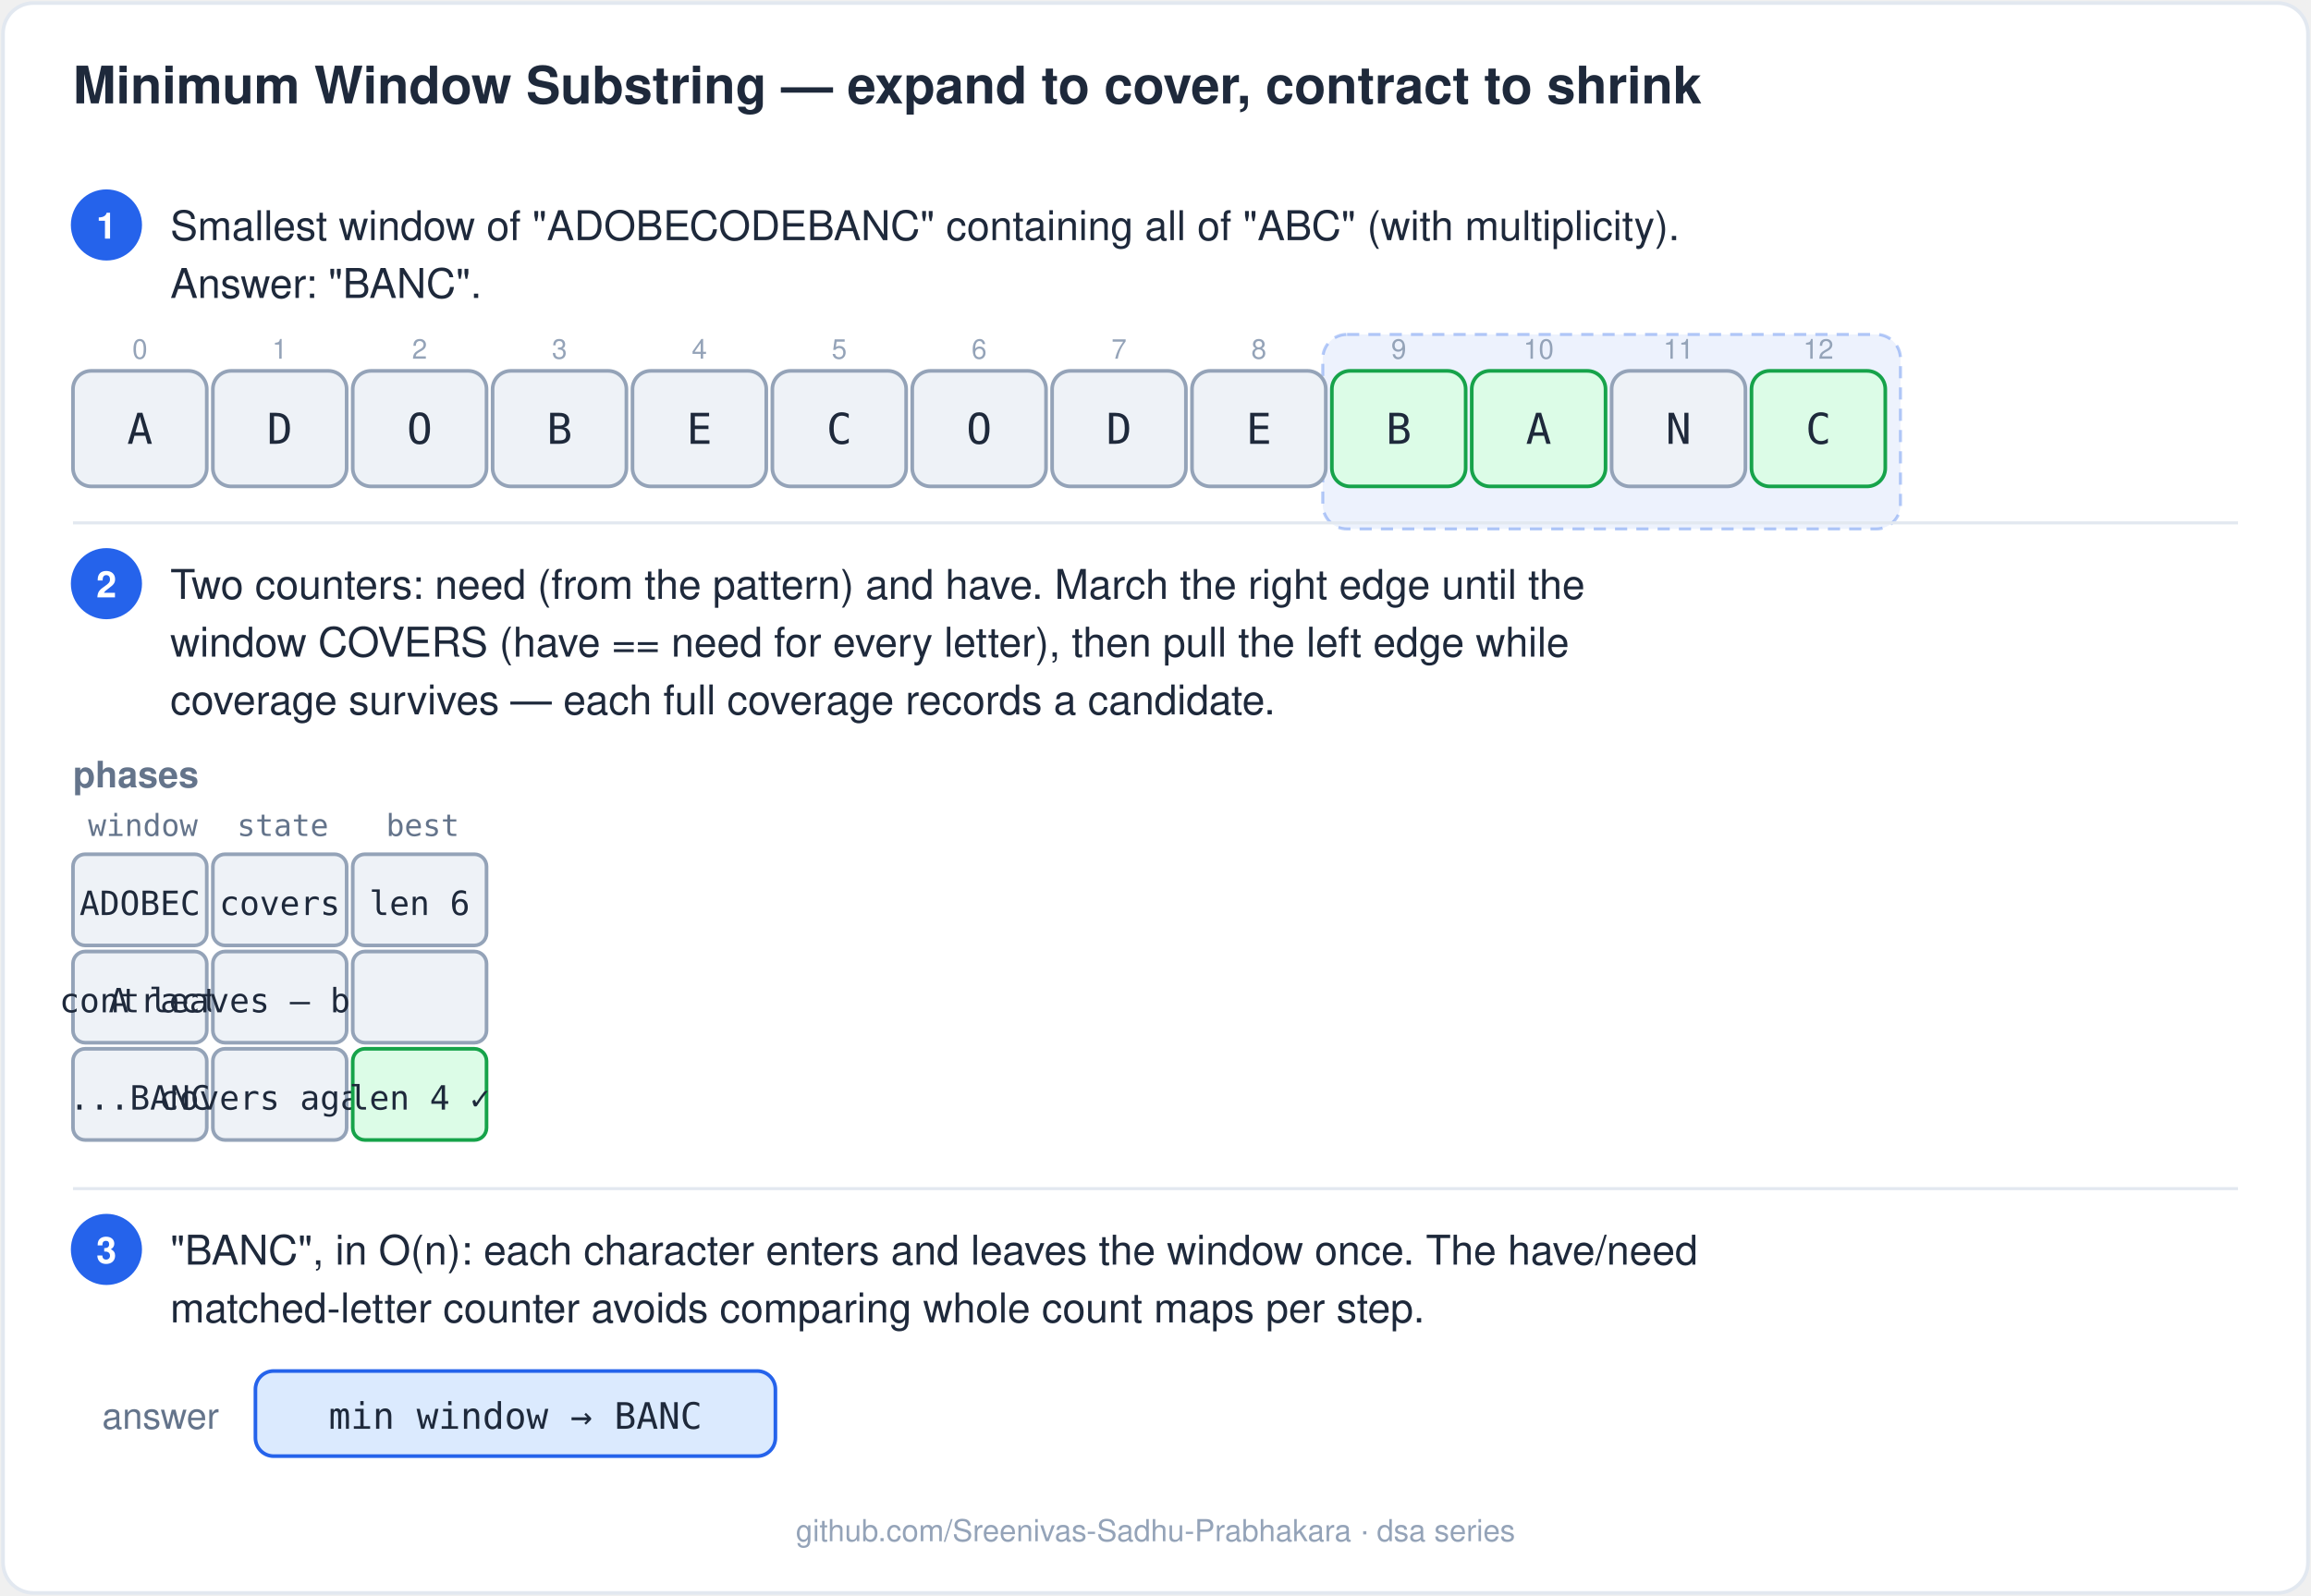
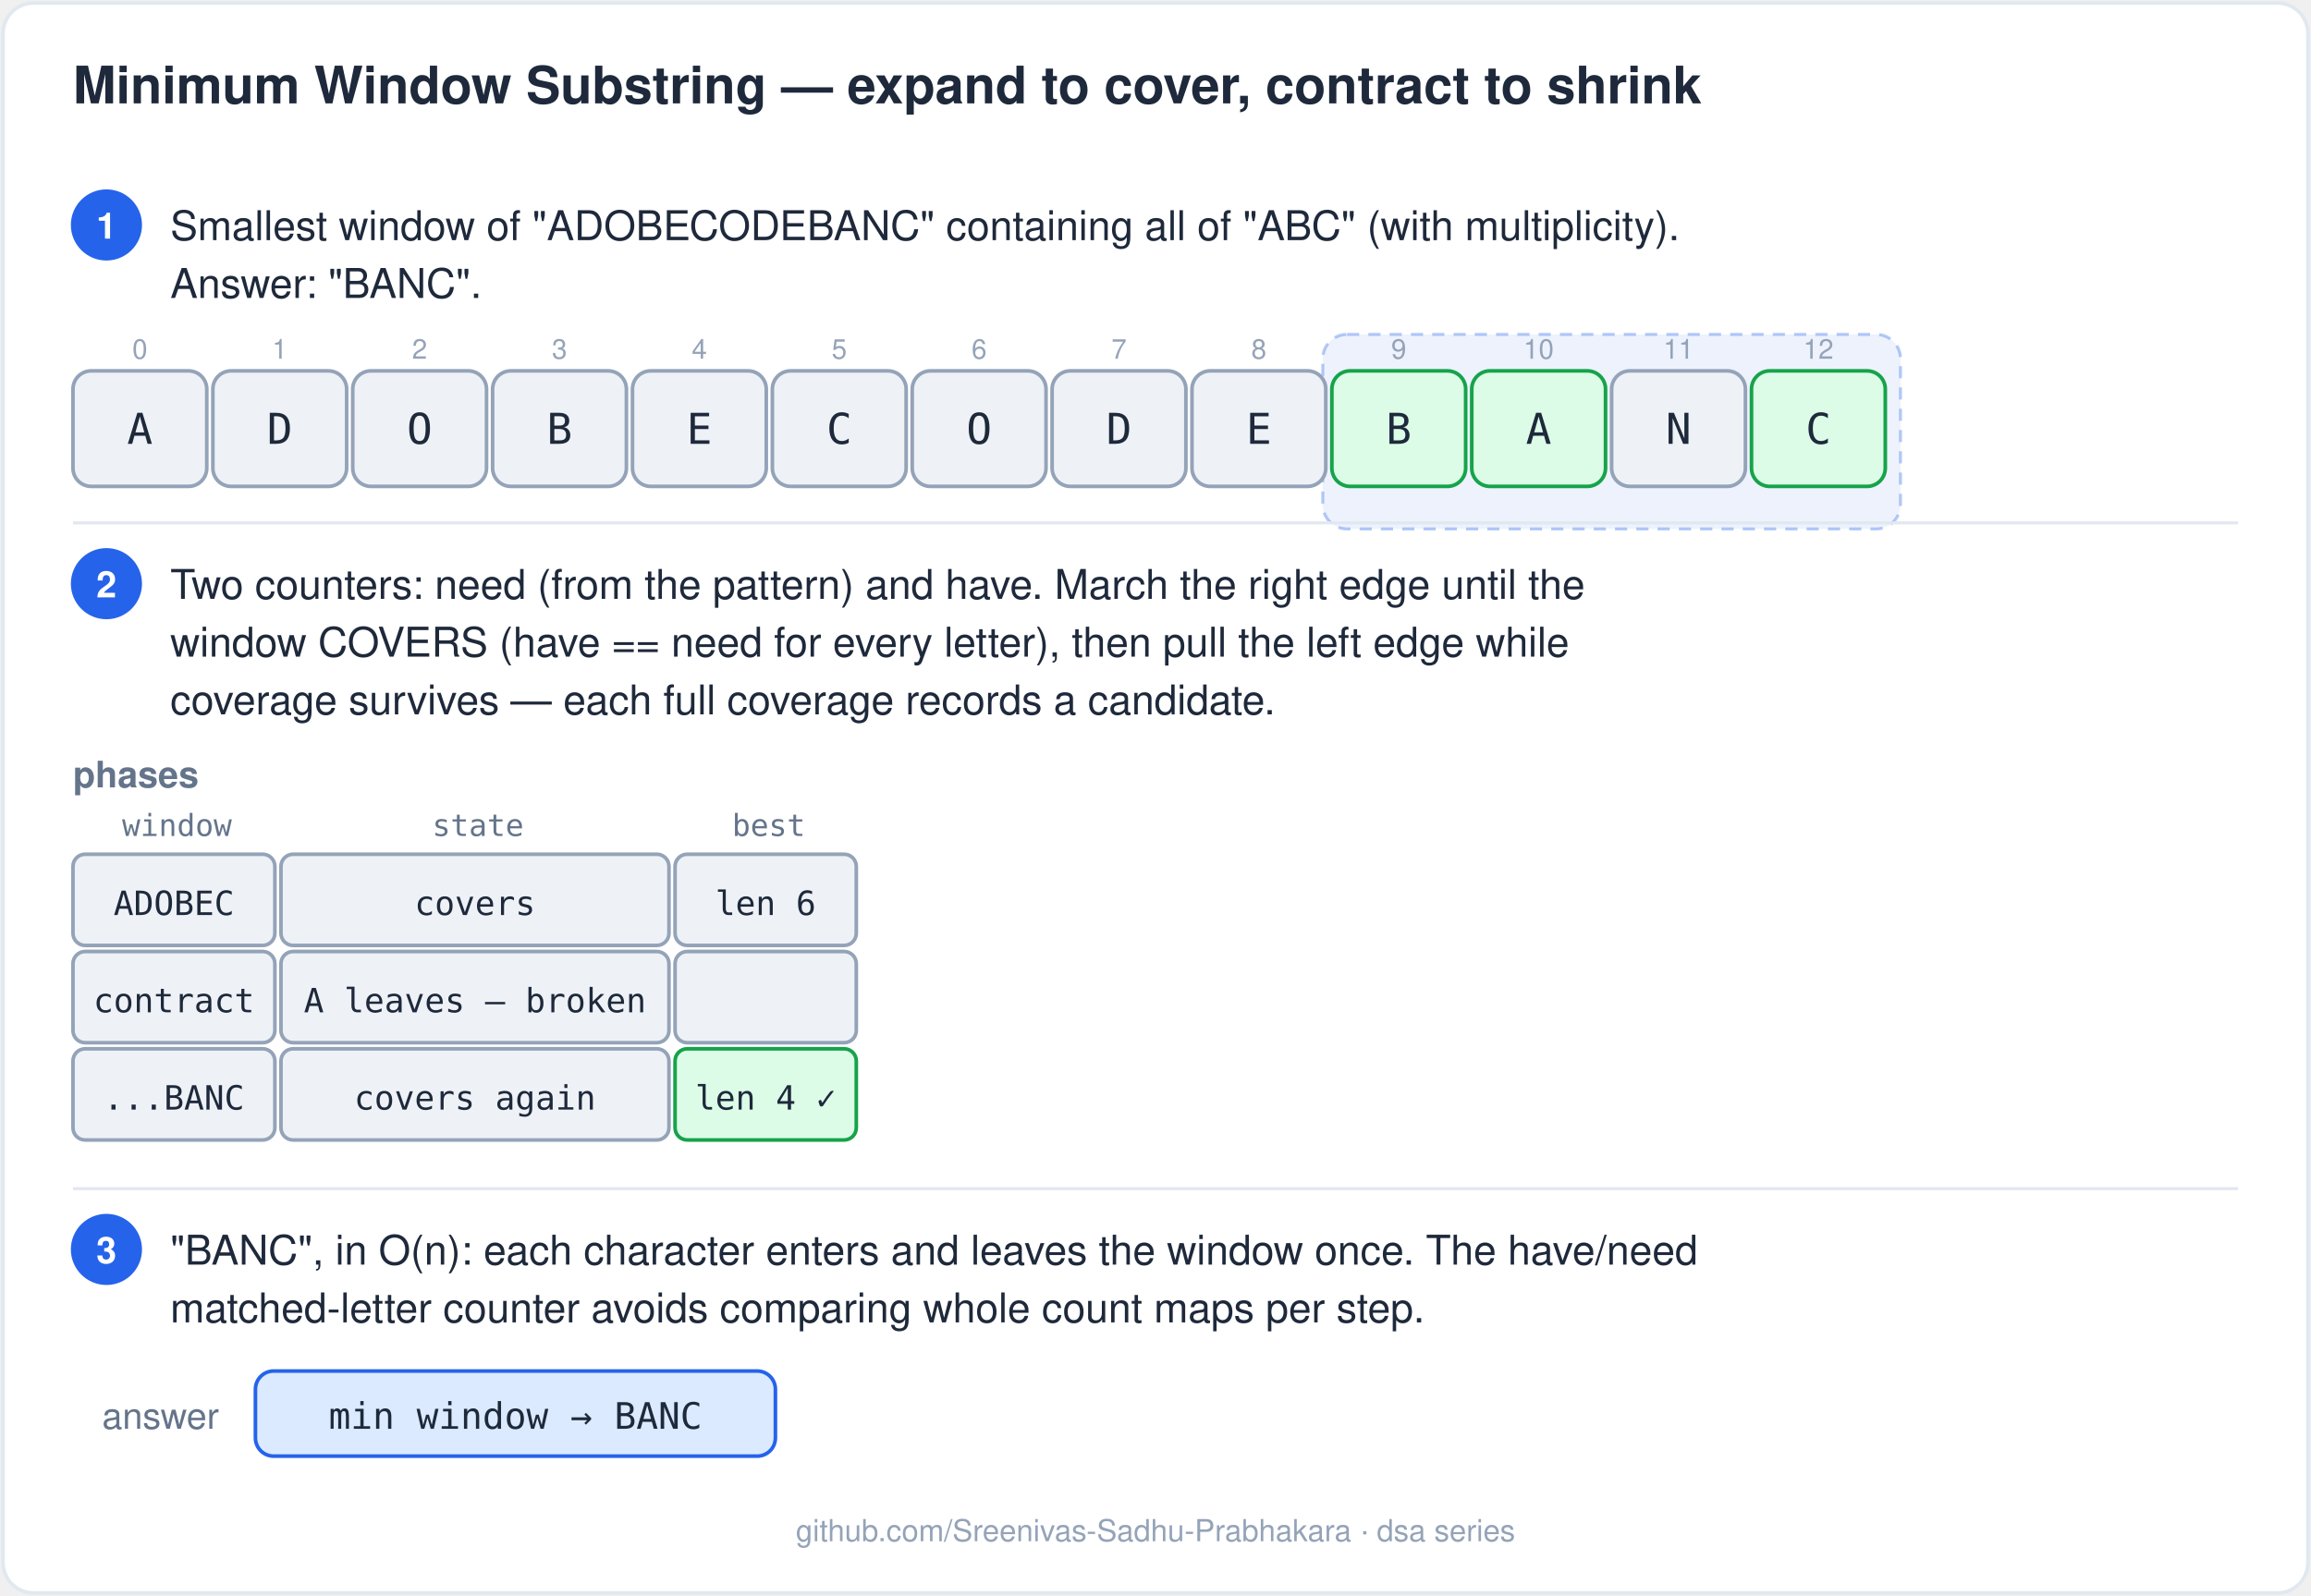
<svg xmlns="http://www.w3.org/2000/svg" width="760" height="525" viewBox="0 0 760 525" role="img" aria-label="Step-by-step visual walkthrough">
  <defs>
    <marker id="arr" markerWidth="8" markerHeight="8" refX="6" refY="3" orient="auto">
      <path d="M0,0 L7,3 L0,6 z" fill="context-stroke" />
    </marker>
  </defs>
  <rect x="1.0" y="1.0" width="758.0" height="523.0" rx="10" fill="#ffffff" stroke="#e2e8f0" stroke-width="1.2" />
  <text x="24.0" y="34.0" font-family="-apple-system,Segoe UI,Helvetica,Arial,sans-serif" font-size="17" fill="#1e293b" text-anchor="start" font-weight="600">Minimum Window Substring — expand to cover, contract to shrink</text>
  <circle cx="35.0" cy="74.0" r="11" fill="#2563eb" stroke="#2563eb" stroke-width="1.4" />
  <text x="35.0" y="78.5" font-family="-apple-system,Segoe UI,Helvetica,Arial,sans-serif" font-size="12" fill="#ffffff" text-anchor="middle" font-weight="600">1</text>
  <text x="56.0" y="79.0" font-family="-apple-system,Segoe UI,Helvetica,Arial,sans-serif" font-size="13.5" fill="#1e293b" text-anchor="start">Smallest window of "ADOBECODEBANC" containing all of "ABC" (with multiplicity).</text>
  <text x="56.0" y="98.0" font-family="-apple-system,Segoe UI,Helvetica,Arial,sans-serif" font-size="13.5" fill="#1e293b" text-anchor="start">Answer: "BANC".</text>
  <rect x="435.0" y="110.0" width="190.0" height="64.0" rx="8" fill="#2563eb14" stroke="#2563eb55" stroke-width="1" stroke-dasharray="4 3" />
  <rect x="24.0" y="122.0" width="44.0" height="38.0" rx="6" fill="#eef2f7" stroke="#94a3b8" stroke-width="1.2" />
  <text x="46.0" y="146.0" font-family="ui-monospace,Menlo,monospace" font-size="14" fill="#1e293b" text-anchor="middle">A</text>
  <text x="46.0" y="118.0" font-family="-apple-system,Segoe UI,Helvetica,Arial,sans-serif" font-size="9" fill="#94a3b8" text-anchor="middle">0</text>
  <rect x="70.0" y="122.0" width="44.0" height="38.0" rx="6" fill="#eef2f7" stroke="#94a3b8" stroke-width="1.2" />
  <text x="92.0" y="146.0" font-family="ui-monospace,Menlo,monospace" font-size="14" fill="#1e293b" text-anchor="middle">D</text>
  <text x="92.0" y="118.0" font-family="-apple-system,Segoe UI,Helvetica,Arial,sans-serif" font-size="9" fill="#94a3b8" text-anchor="middle">1</text>
  <rect x="116.0" y="122.0" width="44.0" height="38.0" rx="6" fill="#eef2f7" stroke="#94a3b8" stroke-width="1.2" />
  <text x="138.0" y="146.0" font-family="ui-monospace,Menlo,monospace" font-size="14" fill="#1e293b" text-anchor="middle">O</text>
  <text x="138.0" y="118.0" font-family="-apple-system,Segoe UI,Helvetica,Arial,sans-serif" font-size="9" fill="#94a3b8" text-anchor="middle">2</text>
  <rect x="162.0" y="122.0" width="44.0" height="38.0" rx="6" fill="#eef2f7" stroke="#94a3b8" stroke-width="1.2" />
  <text x="184.0" y="146.0" font-family="ui-monospace,Menlo,monospace" font-size="14" fill="#1e293b" text-anchor="middle">B</text>
  <text x="184.0" y="118.0" font-family="-apple-system,Segoe UI,Helvetica,Arial,sans-serif" font-size="9" fill="#94a3b8" text-anchor="middle">3</text>
  <rect x="208.0" y="122.0" width="44.0" height="38.0" rx="6" fill="#eef2f7" stroke="#94a3b8" stroke-width="1.2" />
  <text x="230.0" y="146.0" font-family="ui-monospace,Menlo,monospace" font-size="14" fill="#1e293b" text-anchor="middle">E</text>
  <text x="230.0" y="118.0" font-family="-apple-system,Segoe UI,Helvetica,Arial,sans-serif" font-size="9" fill="#94a3b8" text-anchor="middle">4</text>
  <rect x="254.0" y="122.0" width="44.0" height="38.0" rx="6" fill="#eef2f7" stroke="#94a3b8" stroke-width="1.2" />
  <text x="276.0" y="146.0" font-family="ui-monospace,Menlo,monospace" font-size="14" fill="#1e293b" text-anchor="middle">C</text>
  <text x="276.0" y="118.0" font-family="-apple-system,Segoe UI,Helvetica,Arial,sans-serif" font-size="9" fill="#94a3b8" text-anchor="middle">5</text>
  <rect x="300.0" y="122.0" width="44.0" height="38.0" rx="6" fill="#eef2f7" stroke="#94a3b8" stroke-width="1.2" />
  <text x="322.0" y="146.0" font-family="ui-monospace,Menlo,monospace" font-size="14" fill="#1e293b" text-anchor="middle">O</text>
  <text x="322.0" y="118.0" font-family="-apple-system,Segoe UI,Helvetica,Arial,sans-serif" font-size="9" fill="#94a3b8" text-anchor="middle">6</text>
  <rect x="346.0" y="122.0" width="44.0" height="38.0" rx="6" fill="#eef2f7" stroke="#94a3b8" stroke-width="1.2" />
  <text x="368.0" y="146.0" font-family="ui-monospace,Menlo,monospace" font-size="14" fill="#1e293b" text-anchor="middle">D</text>
  <text x="368.0" y="118.0" font-family="-apple-system,Segoe UI,Helvetica,Arial,sans-serif" font-size="9" fill="#94a3b8" text-anchor="middle">7</text>
  <rect x="392.0" y="122.0" width="44.0" height="38.0" rx="6" fill="#eef2f7" stroke="#94a3b8" stroke-width="1.2" />
  <text x="414.0" y="146.0" font-family="ui-monospace,Menlo,monospace" font-size="14" fill="#1e293b" text-anchor="middle">E</text>
  <text x="414.0" y="118.0" font-family="-apple-system,Segoe UI,Helvetica,Arial,sans-serif" font-size="9" fill="#94a3b8" text-anchor="middle">8</text>
  <rect x="438.0" y="122.0" width="44.0" height="38.0" rx="6" fill="#dcfce7" stroke="#16a34a" stroke-width="1.2" />
  <text x="460.0" y="146.0" font-family="ui-monospace,Menlo,monospace" font-size="14" fill="#1e293b" text-anchor="middle">B</text>
  <text x="460.0" y="118.0" font-family="-apple-system,Segoe UI,Helvetica,Arial,sans-serif" font-size="9" fill="#94a3b8" text-anchor="middle">9</text>
  <rect x="484.0" y="122.0" width="44.0" height="38.0" rx="6" fill="#dcfce7" stroke="#16a34a" stroke-width="1.2" />
  <text x="506.0" y="146.0" font-family="ui-monospace,Menlo,monospace" font-size="14" fill="#1e293b" text-anchor="middle">A</text>
  <text x="506.0" y="118.0" font-family="-apple-system,Segoe UI,Helvetica,Arial,sans-serif" font-size="9" fill="#94a3b8" text-anchor="middle">10</text>
  <rect x="530.0" y="122.0" width="44.0" height="38.0" rx="6" fill="#eef2f7" stroke="#94a3b8" stroke-width="1.2" />
  <text x="552.0" y="146.0" font-family="ui-monospace,Menlo,monospace" font-size="14" fill="#1e293b" text-anchor="middle">N</text>
  <text x="552.0" y="118.0" font-family="-apple-system,Segoe UI,Helvetica,Arial,sans-serif" font-size="9" fill="#94a3b8" text-anchor="middle">11</text>
  <rect x="576.0" y="122.0" width="44.0" height="38.0" rx="6" fill="#dcfce7" stroke="#16a34a" stroke-width="1.2" />
  <text x="598.0" y="146.0" font-family="ui-monospace,Menlo,monospace" font-size="14" fill="#1e293b" text-anchor="middle">C</text>
  <text x="598.0" y="118.0" font-family="-apple-system,Segoe UI,Helvetica,Arial,sans-serif" font-size="9" fill="#94a3b8" text-anchor="middle">12</text>
  <line x1="24.0" y1="172.0" x2="736.0" y2="172.0" stroke="#e2e8f0" stroke-width="1" />
  <circle cx="35.0" cy="192.0" r="11" fill="#2563eb" stroke="#2563eb" stroke-width="1.4" />
  <text x="35.0" y="196.5" font-family="-apple-system,Segoe UI,Helvetica,Arial,sans-serif" font-size="12" fill="#ffffff" text-anchor="middle" font-weight="600">2</text>
  <text x="56.0" y="197.0" font-family="-apple-system,Segoe UI,Helvetica,Arial,sans-serif" font-size="13.5" fill="#1e293b" text-anchor="start">Two counters: need (from the pattern) and have. March the right edge until the</text>
  <text x="56.0" y="216.0" font-family="-apple-system,Segoe UI,Helvetica,Arial,sans-serif" font-size="13.5" fill="#1e293b" text-anchor="start">window COVERS (have == need for every letter), then pull the left edge while</text>
  <text x="56.0" y="235.0" font-family="-apple-system,Segoe UI,Helvetica,Arial,sans-serif" font-size="13.5" fill="#1e293b" text-anchor="start">coverage survives — each full coverage records a candidate.</text>
  <text x="24.0" y="259.0" font-family="-apple-system,Segoe UI,Helvetica,Arial,sans-serif" font-size="12" fill="#64748b" text-anchor="start" font-weight="600">phases</text>
-   <text x="47.0" y="275.0" font-family="ui-monospace,Menlo,monospace" font-size="10" fill="#64748b" text-anchor="middle">window</text>
-   <text x="93.0" y="275.0" font-family="ui-monospace,Menlo,monospace" font-size="10" fill="#64748b" text-anchor="middle">state</text>
-   <text x="139.0" y="275.0" font-family="ui-monospace,Menlo,monospace" font-size="10" fill="#64748b" text-anchor="middle">best</text>
-   <rect x="24.0" y="281.0" width="44.0" height="30.0" rx="4" fill="#eef2f7" stroke="#94a3b8" stroke-width="1.2" />
-   <text x="46.0" y="301.0" font-family="ui-monospace,Menlo,monospace" font-size="11" fill="#1e293b" text-anchor="middle">ADOBEC</text>
-   <rect x="70.0" y="281.0" width="44.0" height="30.0" rx="4" fill="#eef2f7" stroke="#94a3b8" stroke-width="1.2" />
-   <text x="92.0" y="301.0" font-family="ui-monospace,Menlo,monospace" font-size="11" fill="#1e293b" text-anchor="middle">covers</text>
-   <rect x="116.0" y="281.0" width="44.0" height="30.0" rx="4" fill="#eef2f7" stroke="#94a3b8" stroke-width="1.2" />
-   <text x="138.0" y="301.0" font-family="ui-monospace,Menlo,monospace" font-size="11" fill="#1e293b" text-anchor="middle">len 6</text>
-   <rect x="24.0" y="313.0" width="44.0" height="30.0" rx="4" fill="#eef2f7" stroke="#94a3b8" stroke-width="1.2" />
-   <text x="46.0" y="333.0" font-family="ui-monospace,Menlo,monospace" font-size="11" fill="#1e293b" text-anchor="middle">contract</text>
-   <rect x="70.0" y="313.0" width="44.0" height="30.0" rx="4" fill="#eef2f7" stroke="#94a3b8" stroke-width="1.2" />
-   <text x="92.0" y="333.0" font-family="ui-monospace,Menlo,monospace" font-size="11" fill="#1e293b" text-anchor="middle">A leaves — broken</text>
-   <rect x="116.0" y="313.0" width="44.0" height="30.0" rx="4" fill="#eef2f7" stroke="#94a3b8" stroke-width="1.2" />
-   <text x="138.0" y="333.0" font-family="ui-monospace,Menlo,monospace" font-size="11" fill="#1e293b" text-anchor="middle" />
-   <rect x="24.0" y="345.0" width="44.0" height="30.0" rx="4" fill="#eef2f7" stroke="#94a3b8" stroke-width="1.2" />
-   <text x="46.0" y="365.0" font-family="ui-monospace,Menlo,monospace" font-size="11" fill="#1e293b" text-anchor="middle">...BANC</text>
-   <rect x="70.0" y="345.0" width="44.0" height="30.0" rx="4" fill="#eef2f7" stroke="#94a3b8" stroke-width="1.2" />
-   <text x="92.0" y="365.0" font-family="ui-monospace,Menlo,monospace" font-size="11" fill="#1e293b" text-anchor="middle">covers again</text>
-   <rect x="116.0" y="345.0" width="44.0" height="30.0" rx="4" fill="#dcfce7" stroke="#16a34a" stroke-width="1.2" />
-   <text x="138.0" y="365.0" font-family="ui-monospace,Menlo,monospace" font-size="11" fill="#1e293b" text-anchor="middle">len 4 ✓</text>
+   <text x="58.2" y="275.0" font-family="ui-monospace,Menlo,monospace" font-size="10" fill="#64748b" text-anchor="middle">window</text>
+   <text x="157.2" y="275.0" font-family="ui-monospace,Menlo,monospace" font-size="10" fill="#64748b" text-anchor="middle">state</text>
+   <text x="252.8" y="275.0" font-family="ui-monospace,Menlo,monospace" font-size="10" fill="#64748b" text-anchor="middle">best</text>
+   <rect x="24.0" y="281.0" width="66.4" height="30.0" rx="4" fill="#eef2f7" stroke="#94a3b8" stroke-width="1.2" />
+   <text x="57.2" y="301.0" font-family="ui-monospace,Menlo,monospace" font-size="11" fill="#1e293b" text-anchor="middle">ADOBEC</text>
+   <rect x="92.4" y="281.0" width="127.6" height="30.0" rx="4" fill="#eef2f7" stroke="#94a3b8" stroke-width="1.2" />
+   <text x="156.2" y="301.0" font-family="ui-monospace,Menlo,monospace" font-size="11" fill="#1e293b" text-anchor="middle">covers</text>
+   <rect x="222.0" y="281.0" width="59.6" height="30.0" rx="4" fill="#eef2f7" stroke="#94a3b8" stroke-width="1.2" />
+   <text x="251.8" y="301.0" font-family="ui-monospace,Menlo,monospace" font-size="11" fill="#1e293b" text-anchor="middle">len 6</text>
+   <rect x="24.0" y="313.0" width="66.4" height="30.0" rx="4" fill="#eef2f7" stroke="#94a3b8" stroke-width="1.2" />
+   <text x="57.2" y="333.0" font-family="ui-monospace,Menlo,monospace" font-size="11" fill="#1e293b" text-anchor="middle">contract</text>
+   <rect x="92.4" y="313.0" width="127.6" height="30.0" rx="4" fill="#eef2f7" stroke="#94a3b8" stroke-width="1.2" />
+   <text x="156.2" y="333.0" font-family="ui-monospace,Menlo,monospace" font-size="11" fill="#1e293b" text-anchor="middle">A leaves — broken</text>
+   <rect x="222.0" y="313.0" width="59.6" height="30.0" rx="4" fill="#eef2f7" stroke="#94a3b8" stroke-width="1.2" />
+   <text x="251.8" y="333.0" font-family="ui-monospace,Menlo,monospace" font-size="11" fill="#1e293b" text-anchor="middle" />
+   <rect x="24.0" y="345.0" width="66.4" height="30.0" rx="4" fill="#eef2f7" stroke="#94a3b8" stroke-width="1.2" />
+   <text x="57.2" y="365.0" font-family="ui-monospace,Menlo,monospace" font-size="11" fill="#1e293b" text-anchor="middle">...BANC</text>
+   <rect x="92.4" y="345.0" width="127.6" height="30.0" rx="4" fill="#eef2f7" stroke="#94a3b8" stroke-width="1.2" />
+   <text x="156.2" y="365.0" font-family="ui-monospace,Menlo,monospace" font-size="11" fill="#1e293b" text-anchor="middle">covers again</text>
+   <rect x="222.0" y="345.0" width="59.6" height="30.0" rx="4" fill="#dcfce7" stroke="#16a34a" stroke-width="1.2" />
+   <text x="251.8" y="365.0" font-family="ui-monospace,Menlo,monospace" font-size="11" fill="#1e293b" text-anchor="middle">len 4 ✓</text>
  <line x1="24.0" y1="391.0" x2="736.0" y2="391.0" stroke="#e2e8f0" stroke-width="1" />
  <circle cx="35.0" cy="411.0" r="11" fill="#2563eb" stroke="#2563eb" stroke-width="1.4" />
  <text x="35.0" y="415.5" font-family="-apple-system,Segoe UI,Helvetica,Arial,sans-serif" font-size="12" fill="#ffffff" text-anchor="middle" font-weight="600">3</text>
  <text x="56.0" y="416.0" font-family="-apple-system,Segoe UI,Helvetica,Arial,sans-serif" font-size="13.5" fill="#1e293b" text-anchor="start">"BANC", in O(n): each character enters and leaves the window once. The have/need</text>
  <text x="56.0" y="435.0" font-family="-apple-system,Segoe UI,Helvetica,Arial,sans-serif" font-size="13.5" fill="#1e293b" text-anchor="start">matched-letter counter avoids comparing whole count maps per step.</text>
  <text x="72.0" y="470.0" font-family="-apple-system,Segoe UI,Helvetica,Arial,sans-serif" font-size="12" fill="#64748b" text-anchor="end">answer</text>
  <rect x="84.0" y="451.0" width="171.0" height="28.0" rx="6" fill="#dbeafe" stroke="#2563eb" stroke-width="1.2" />
  <text x="169.5" y="470.0" font-family="ui-monospace,Menlo,monospace" font-size="12" fill="#1e293b" text-anchor="middle">min window → BANC</text>
  <text x="380.0" y="507.0" font-family="-apple-system,Segoe UI,Helvetica,Arial,sans-serif" font-size="10" fill="#94a3b8" text-anchor="middle">github.com/Sreenivas-Sadhu-Prabhakara · dsa series</text>
</svg>
